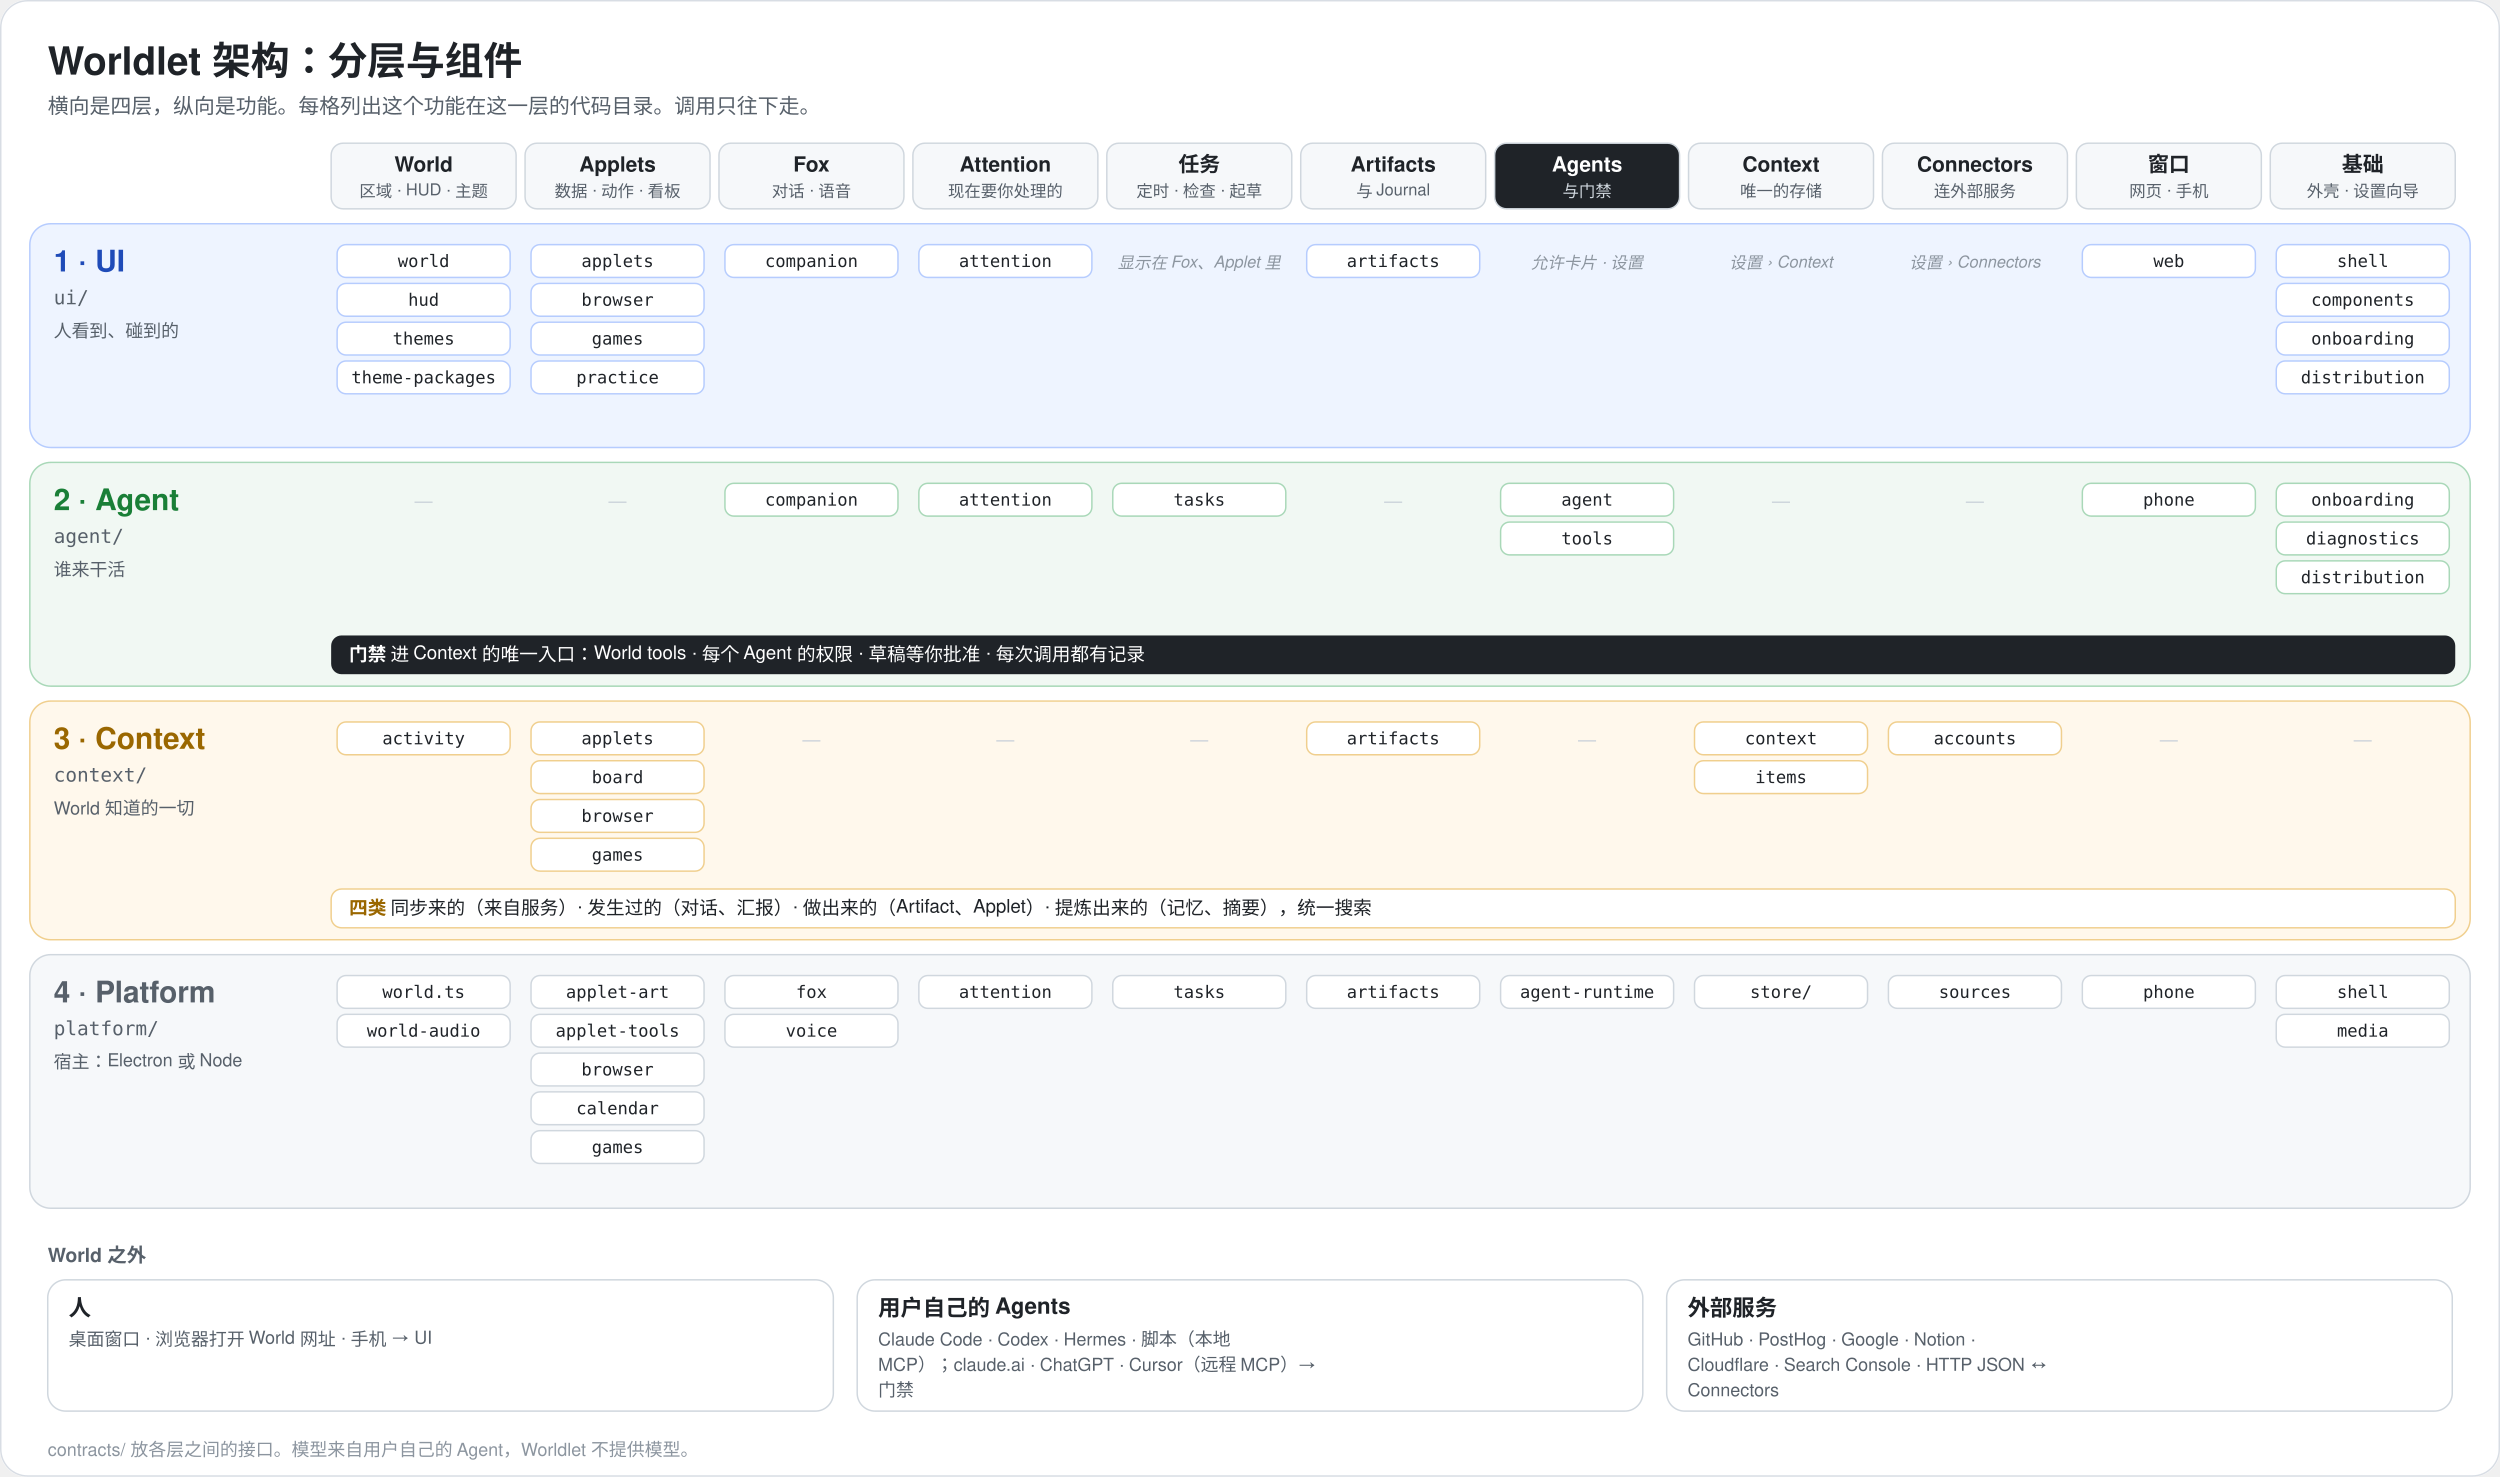
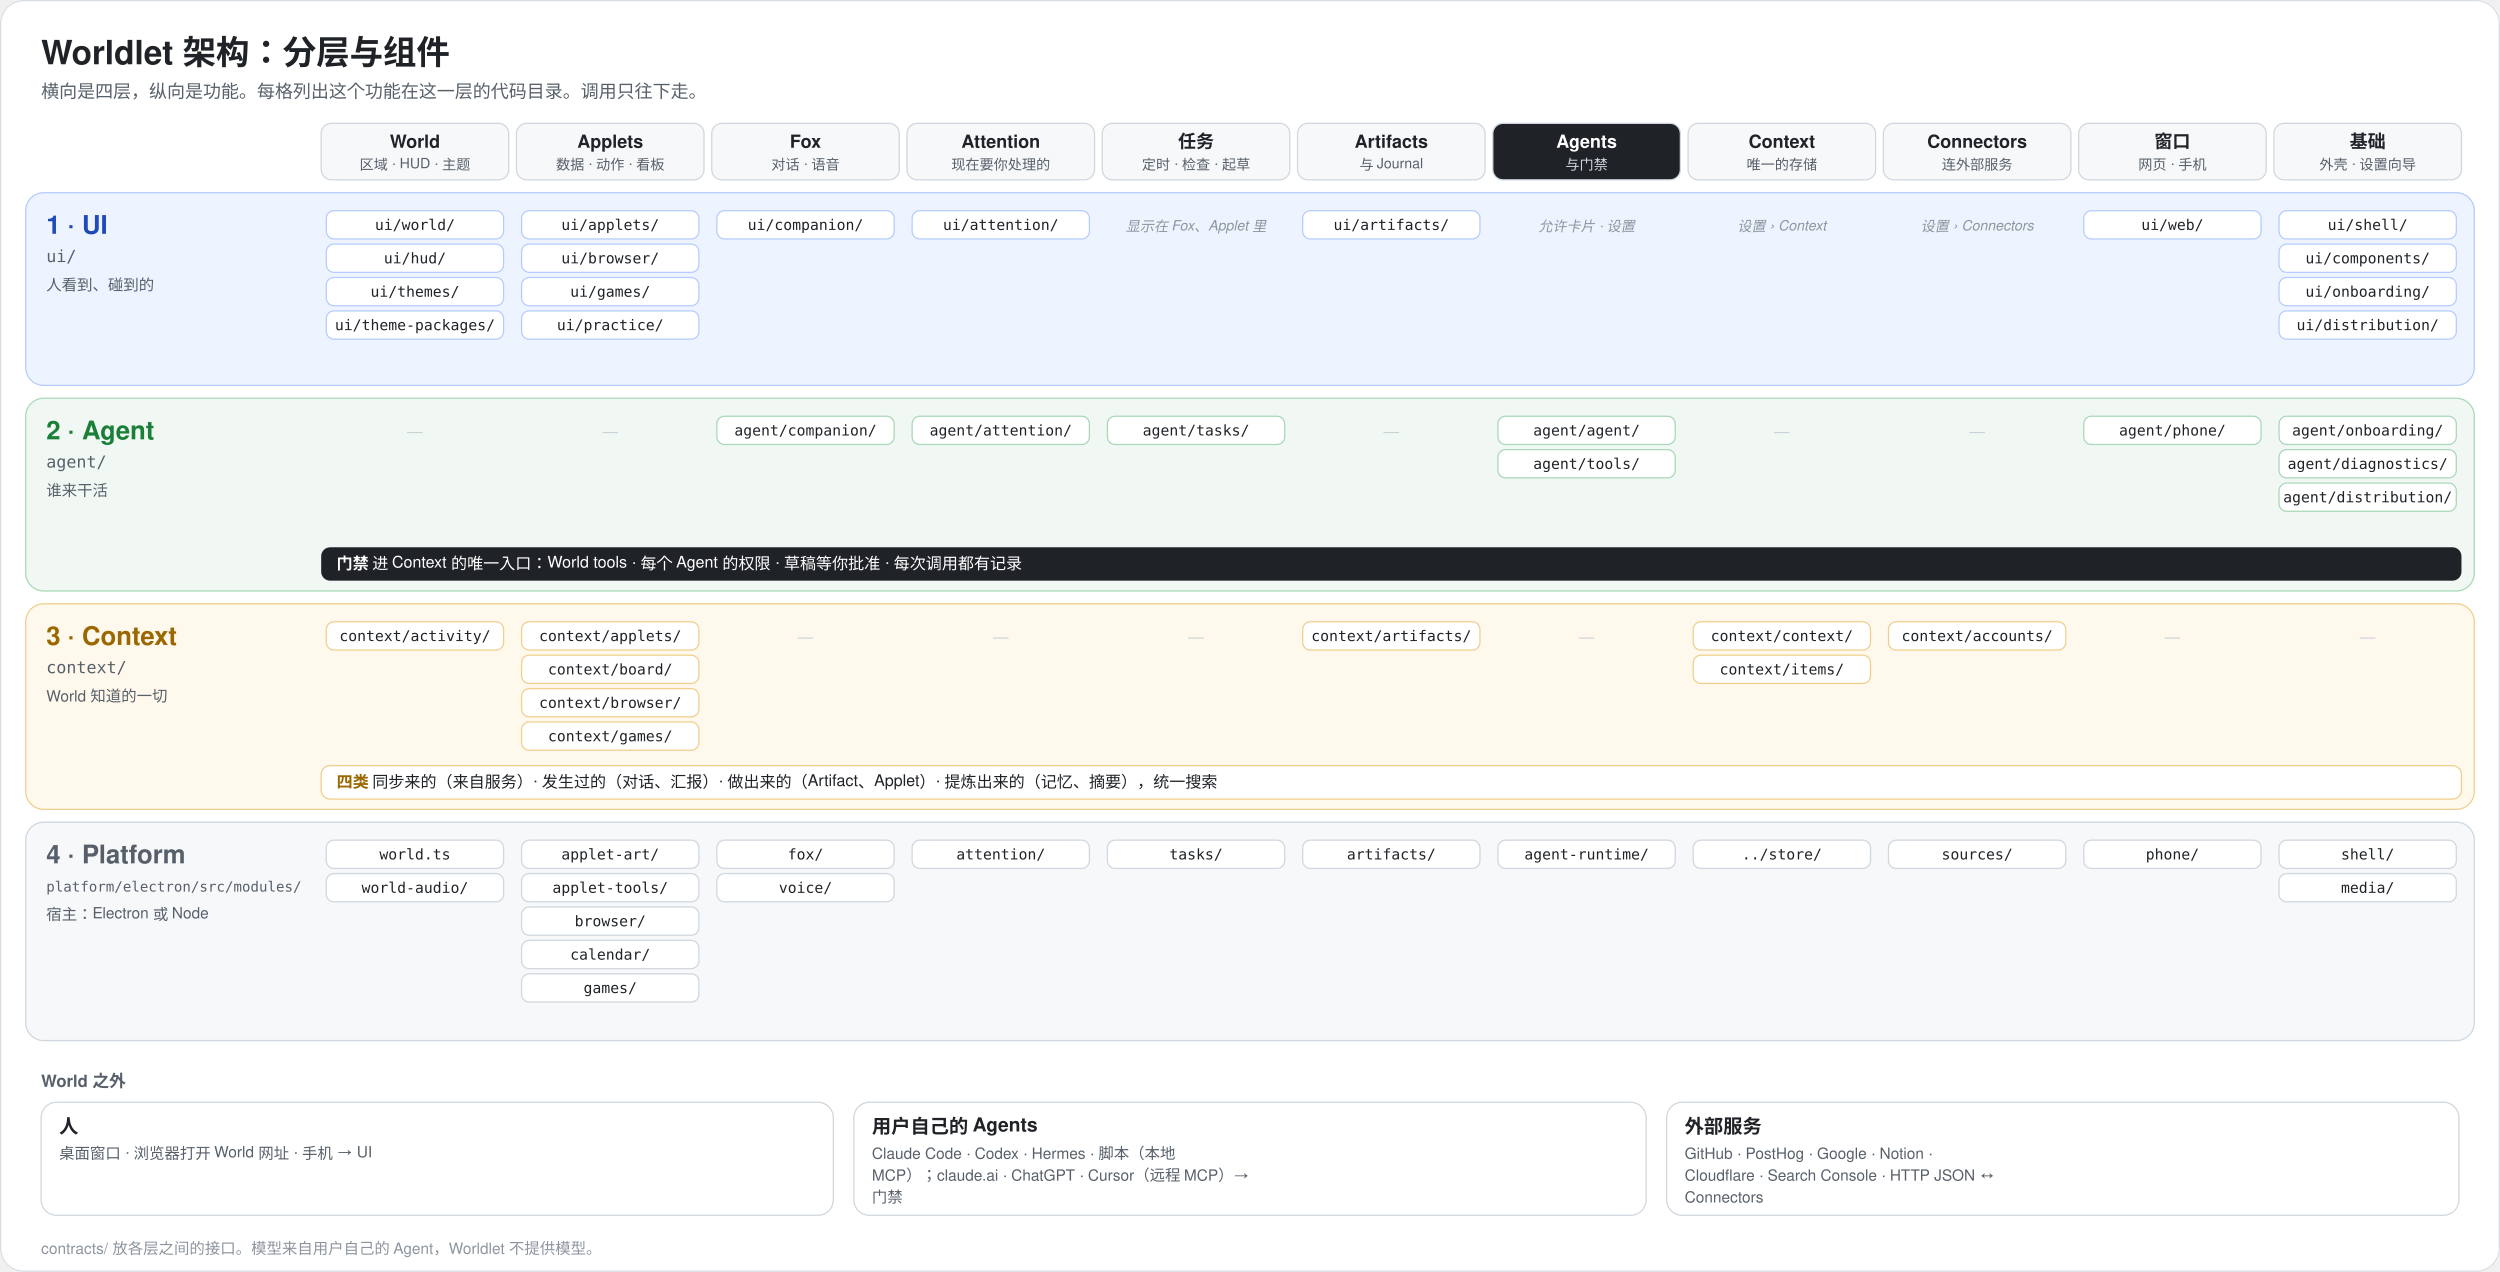
- <svg xmlns="http://www.w3.org/2000/svg" width="1676" height="990" viewBox="0 0 1676 990" font-family="-apple-system, 'Segoe UI', Helvetica, Arial, sans-serif">
+ <svg xmlns="http://www.w3.org/2000/svg" width="1946" height="990" viewBox="0 0 1946 990" font-family="-apple-system, 'Segoe UI', Helvetica, Arial, sans-serif">
  <defs>
    <marker id="ar" viewBox="0 0 10 10" refX="9" refY="5" markerWidth="7" markerHeight="7" orient="auto-start-reverse">
      <path d="M0 0L10 5L0 10z" fill="#57606A" />
    </marker>
  </defs>
-   <rect width="1676" height="990" rx="18" fill="#FFFFFF" />
-   <rect x="0.5" y="0.5" width="1675" height="989" rx="18" fill="none" stroke="#D8DDE4" />
+   <rect width="1946" height="990" rx="18" fill="#FFFFFF" />
+   <rect x="0.5" y="0.5" width="1945" height="989" rx="18" fill="none" stroke="#D8DDE4" />
  <text x="32" y="50" font-size="26" font-weight="700" fill="#1F2328">Worldlet 架构：分层与组件</text>
  <text x="32" y="76" font-size="14" fill="#57606A">横向是四层，纵向是功能。每格列出这个功能在这一层的代码目录。调用只往下走。</text>
-   <rect x="222" y="96" width="124" height="44" rx="8" fill="#F6F8FA" stroke="#D0D7DE" />
-   <text x="284.0" y="115" font-size="14" font-weight="700" text-anchor="middle" fill="#1F2328">World</text>
-   <text x="284.0" y="132" font-size="11" text-anchor="middle" fill="#57606A">区域 · HUD · 主题</text>
-   <rect x="352" y="96" width="124" height="44" rx="8" fill="#F6F8FA" stroke="#D0D7DE" />
-   <text x="414.0" y="115" font-size="14" font-weight="700" text-anchor="middle" fill="#1F2328">Applets</text>
-   <text x="414.0" y="132" font-size="11" text-anchor="middle" fill="#57606A">数据 · 动作 · 看板</text>
-   <rect x="482" y="96" width="124" height="44" rx="8" fill="#F6F8FA" stroke="#D0D7DE" />
-   <text x="544.0" y="115" font-size="14" font-weight="700" text-anchor="middle" fill="#1F2328">Fox</text>
-   <text x="544.0" y="132" font-size="11" text-anchor="middle" fill="#57606A">对话 · 语音</text>
-   <rect x="612" y="96" width="124" height="44" rx="8" fill="#F6F8FA" stroke="#D0D7DE" />
-   <text x="674.0" y="115" font-size="14" font-weight="700" text-anchor="middle" fill="#1F2328">Attention</text>
-   <text x="674.0" y="132" font-size="11" text-anchor="middle" fill="#57606A">现在要你处理的</text>
-   <rect x="742" y="96" width="124" height="44" rx="8" fill="#F6F8FA" stroke="#D0D7DE" />
-   <text x="804.0" y="115" font-size="14" font-weight="700" text-anchor="middle" fill="#1F2328">任务</text>
-   <text x="804.0" y="132" font-size="11" text-anchor="middle" fill="#57606A">定时 · 检查 · 起草</text>
-   <rect x="872" y="96" width="124" height="44" rx="8" fill="#F6F8FA" stroke="#D0D7DE" />
-   <text x="934.0" y="115" font-size="14" font-weight="700" text-anchor="middle" fill="#1F2328">Artifacts</text>
-   <text x="934.0" y="132" font-size="11" text-anchor="middle" fill="#57606A">与 Journal</text>
-   <rect x="1002" y="96" width="124" height="44" rx="8" fill="#1F2328" stroke="#D0D7DE" />
-   <text x="1064.0" y="115" font-size="14" font-weight="700" text-anchor="middle" fill="#FFFFFF">Agents</text>
-   <text x="1064.0" y="132" font-size="11" text-anchor="middle" fill="#D0D7DE">与门禁</text>
-   <rect x="1132" y="96" width="124" height="44" rx="8" fill="#F6F8FA" stroke="#D0D7DE" />
-   <text x="1194.0" y="115" font-size="14" font-weight="700" text-anchor="middle" fill="#1F2328">Context</text>
-   <text x="1194.0" y="132" font-size="11" text-anchor="middle" fill="#57606A">唯一的存储</text>
-   <rect x="1262" y="96" width="124" height="44" rx="8" fill="#F6F8FA" stroke="#D0D7DE" />
-   <text x="1324.0" y="115" font-size="14" font-weight="700" text-anchor="middle" fill="#1F2328">Connectors</text>
-   <text x="1324.0" y="132" font-size="11" text-anchor="middle" fill="#57606A">连外部服务</text>
-   <rect x="1392" y="96" width="124" height="44" rx="8" fill="#F6F8FA" stroke="#D0D7DE" />
-   <text x="1454.0" y="115" font-size="14" font-weight="700" text-anchor="middle" fill="#1F2328">窗口</text>
-   <text x="1454.0" y="132" font-size="11" text-anchor="middle" fill="#57606A">网页 · 手机</text>
-   <rect x="1522" y="96" width="124" height="44" rx="8" fill="#F6F8FA" stroke="#D0D7DE" />
-   <text x="1584.0" y="115" font-size="14" font-weight="700" text-anchor="middle" fill="#1F2328">基础</text>
-   <text x="1584.0" y="132" font-size="11" text-anchor="middle" fill="#57606A">外壳 · 设置向导</text>
-   <rect x="20" y="150" width="1636" height="150" rx="14" fill="#EEF4FF" stroke="#B6CCFE" />
+   <rect x="250" y="96" width="146" height="44" rx="8" fill="#F6F8FA" stroke="#D0D7DE" />
+   <text x="323.0" y="115" font-size="14" font-weight="700" text-anchor="middle" fill="#1F2328">World</text>
+   <text x="323.0" y="132" font-size="11" text-anchor="middle" fill="#57606A">区域 · HUD · 主题</text>
+   <rect x="402" y="96" width="146" height="44" rx="8" fill="#F6F8FA" stroke="#D0D7DE" />
+   <text x="475.0" y="115" font-size="14" font-weight="700" text-anchor="middle" fill="#1F2328">Applets</text>
+   <text x="475.0" y="132" font-size="11" text-anchor="middle" fill="#57606A">数据 · 动作 · 看板</text>
+   <rect x="554" y="96" width="146" height="44" rx="8" fill="#F6F8FA" stroke="#D0D7DE" />
+   <text x="627.0" y="115" font-size="14" font-weight="700" text-anchor="middle" fill="#1F2328">Fox</text>
+   <text x="627.0" y="132" font-size="11" text-anchor="middle" fill="#57606A">对话 · 语音</text>
+   <rect x="706" y="96" width="146" height="44" rx="8" fill="#F6F8FA" stroke="#D0D7DE" />
+   <text x="779.0" y="115" font-size="14" font-weight="700" text-anchor="middle" fill="#1F2328">Attention</text>
+   <text x="779.0" y="132" font-size="11" text-anchor="middle" fill="#57606A">现在要你处理的</text>
+   <rect x="858" y="96" width="146" height="44" rx="8" fill="#F6F8FA" stroke="#D0D7DE" />
+   <text x="931.0" y="115" font-size="14" font-weight="700" text-anchor="middle" fill="#1F2328">任务</text>
+   <text x="931.0" y="132" font-size="11" text-anchor="middle" fill="#57606A">定时 · 检查 · 起草</text>
+   <rect x="1010" y="96" width="146" height="44" rx="8" fill="#F6F8FA" stroke="#D0D7DE" />
+   <text x="1083.0" y="115" font-size="14" font-weight="700" text-anchor="middle" fill="#1F2328">Artifacts</text>
+   <text x="1083.0" y="132" font-size="11" text-anchor="middle" fill="#57606A">与 Journal</text>
+   <rect x="1162" y="96" width="146" height="44" rx="8" fill="#1F2328" stroke="#D0D7DE" />
+   <text x="1235.0" y="115" font-size="14" font-weight="700" text-anchor="middle" fill="#FFFFFF">Agents</text>
+   <text x="1235.0" y="132" font-size="11" text-anchor="middle" fill="#D0D7DE">与门禁</text>
+   <rect x="1314" y="96" width="146" height="44" rx="8" fill="#F6F8FA" stroke="#D0D7DE" />
+   <text x="1387.0" y="115" font-size="14" font-weight="700" text-anchor="middle" fill="#1F2328">Context</text>
+   <text x="1387.0" y="132" font-size="11" text-anchor="middle" fill="#57606A">唯一的存储</text>
+   <rect x="1466" y="96" width="146" height="44" rx="8" fill="#F6F8FA" stroke="#D0D7DE" />
+   <text x="1539.0" y="115" font-size="14" font-weight="700" text-anchor="middle" fill="#1F2328">Connectors</text>
+   <text x="1539.0" y="132" font-size="11" text-anchor="middle" fill="#57606A">连外部服务</text>
+   <rect x="1618" y="96" width="146" height="44" rx="8" fill="#F6F8FA" stroke="#D0D7DE" />
+   <text x="1691.0" y="115" font-size="14" font-weight="700" text-anchor="middle" fill="#1F2328">窗口</text>
+   <text x="1691.0" y="132" font-size="11" text-anchor="middle" fill="#57606A">网页 · 手机</text>
+   <rect x="1770" y="96" width="146" height="44" rx="8" fill="#F6F8FA" stroke="#D0D7DE" />
+   <text x="1843.0" y="115" font-size="14" font-weight="700" text-anchor="middle" fill="#1F2328">基础</text>
+   <text x="1843.0" y="132" font-size="11" text-anchor="middle" fill="#57606A">外壳 · 设置向导</text>
+   <rect x="20" y="150" width="1906" height="150" rx="14" fill="#EEF4FF" stroke="#B6CCFE" />
  <text x="36" y="182" font-size="20" font-weight="800" fill="#1F4BB8">1 · UI</text>
  <text x="36" y="204" font-size="13" font-family="ui-monospace, Menlo, monospace" fill="#57606A">ui/</text>
  <text x="36" y="226" font-size="12" fill="#57606A">人看到、碰到的</text>
-   <rect x="226" y="164" width="116" height="22" rx="6" fill="#FFFFFF" stroke="#B6CCFE" />
-   <text x="284.0" y="179" font-size="11.5" font-family="ui-monospace, Menlo, monospace" text-anchor="middle" fill="#1F2328">world</text>
-   <rect x="226" y="190" width="116" height="22" rx="6" fill="#FFFFFF" stroke="#B6CCFE" />
-   <text x="284.0" y="205" font-size="11.5" font-family="ui-monospace, Menlo, monospace" text-anchor="middle" fill="#1F2328">hud</text>
-   <rect x="226" y="216" width="116" height="22" rx="6" fill="#FFFFFF" stroke="#B6CCFE" />
-   <text x="284.0" y="231" font-size="11.5" font-family="ui-monospace, Menlo, monospace" text-anchor="middle" fill="#1F2328">themes</text>
-   <rect x="226" y="242" width="116" height="22" rx="6" fill="#FFFFFF" stroke="#B6CCFE" />
-   <text x="284.0" y="257" font-size="11.5" font-family="ui-monospace, Menlo, monospace" text-anchor="middle" fill="#1F2328">theme-packages</text>
-   <rect x="356" y="164" width="116" height="22" rx="6" fill="#FFFFFF" stroke="#B6CCFE" />
-   <text x="414.0" y="179" font-size="11.5" font-family="ui-monospace, Menlo, monospace" text-anchor="middle" fill="#1F2328">applets</text>
-   <rect x="356" y="190" width="116" height="22" rx="6" fill="#FFFFFF" stroke="#B6CCFE" />
-   <text x="414.0" y="205" font-size="11.5" font-family="ui-monospace, Menlo, monospace" text-anchor="middle" fill="#1F2328">browser</text>
-   <rect x="356" y="216" width="116" height="22" rx="6" fill="#FFFFFF" stroke="#B6CCFE" />
-   <text x="414.0" y="231" font-size="11.5" font-family="ui-monospace, Menlo, monospace" text-anchor="middle" fill="#1F2328">games</text>
-   <rect x="356" y="242" width="116" height="22" rx="6" fill="#FFFFFF" stroke="#B6CCFE" />
-   <text x="414.0" y="257" font-size="11.5" font-family="ui-monospace, Menlo, monospace" text-anchor="middle" fill="#1F2328">practice</text>
-   <rect x="486" y="164" width="116" height="22" rx="6" fill="#FFFFFF" stroke="#B6CCFE" />
-   <text x="544.0" y="179" font-size="11.5" font-family="ui-monospace, Menlo, monospace" text-anchor="middle" fill="#1F2328">companion</text>
-   <rect x="616" y="164" width="116" height="22" rx="6" fill="#FFFFFF" stroke="#B6CCFE" />
-   <text x="674.0" y="179" font-size="11.5" font-family="ui-monospace, Menlo, monospace" text-anchor="middle" fill="#1F2328">attention</text>
-   <text x="804.0" y="180" font-size="11" text-anchor="middle" fill="#8C959F" font-style="italic">显示在 Fox、Applet 里</text>
-   <rect x="876" y="164" width="116" height="22" rx="6" fill="#FFFFFF" stroke="#B6CCFE" />
-   <text x="934.0" y="179" font-size="11.5" font-family="ui-monospace, Menlo, monospace" text-anchor="middle" fill="#1F2328">artifacts</text>
-   <text x="1064.0" y="180" font-size="11" text-anchor="middle" fill="#8C959F" font-style="italic">允许卡片 · 设置</text>
-   <text x="1194.0" y="180" font-size="11" text-anchor="middle" fill="#8C959F" font-style="italic">设置 › Context</text>
-   <text x="1324.0" y="180" font-size="11" text-anchor="middle" fill="#8C959F" font-style="italic">设置 › Connectors</text>
-   <rect x="1396" y="164" width="116" height="22" rx="6" fill="#FFFFFF" stroke="#B6CCFE" />
-   <text x="1454.0" y="179" font-size="11.5" font-family="ui-monospace, Menlo, monospace" text-anchor="middle" fill="#1F2328">web</text>
-   <rect x="1526" y="164" width="116" height="22" rx="6" fill="#FFFFFF" stroke="#B6CCFE" />
-   <text x="1584.0" y="179" font-size="11.5" font-family="ui-monospace, Menlo, monospace" text-anchor="middle" fill="#1F2328">shell</text>
-   <rect x="1526" y="190" width="116" height="22" rx="6" fill="#FFFFFF" stroke="#B6CCFE" />
-   <text x="1584.0" y="205" font-size="11.5" font-family="ui-monospace, Menlo, monospace" text-anchor="middle" fill="#1F2328">components</text>
-   <rect x="1526" y="216" width="116" height="22" rx="6" fill="#FFFFFF" stroke="#B6CCFE" />
-   <text x="1584.0" y="231" font-size="11.5" font-family="ui-monospace, Menlo, monospace" text-anchor="middle" fill="#1F2328">onboarding</text>
-   <rect x="1526" y="242" width="116" height="22" rx="6" fill="#FFFFFF" stroke="#B6CCFE" />
-   <text x="1584.0" y="257" font-size="11.5" font-family="ui-monospace, Menlo, monospace" text-anchor="middle" fill="#1F2328">distribution</text>
-   <rect x="20" y="310" width="1636" height="150" rx="14" fill="#F1F8F3" stroke="#A9D8B8" />
+   <rect x="254" y="164" width="138" height="22" rx="6" fill="#FFFFFF" stroke="#B6CCFE" />
+   <text x="323.0" y="179" font-size="11.5" font-family="ui-monospace, Menlo, monospace" text-anchor="middle" fill="#1F2328">ui/world/</text>
+   <rect x="254" y="190" width="138" height="22" rx="6" fill="#FFFFFF" stroke="#B6CCFE" />
+   <text x="323.0" y="205" font-size="11.5" font-family="ui-monospace, Menlo, monospace" text-anchor="middle" fill="#1F2328">ui/hud/</text>
+   <rect x="254" y="216" width="138" height="22" rx="6" fill="#FFFFFF" stroke="#B6CCFE" />
+   <text x="323.0" y="231" font-size="11.5" font-family="ui-monospace, Menlo, monospace" text-anchor="middle" fill="#1F2328">ui/themes/</text>
+   <rect x="254" y="242" width="138" height="22" rx="6" fill="#FFFFFF" stroke="#B6CCFE" />
+   <text x="323.0" y="257" font-size="11.5" font-family="ui-monospace, Menlo, monospace" text-anchor="middle" fill="#1F2328">ui/theme-packages/</text>
+   <rect x="406" y="164" width="138" height="22" rx="6" fill="#FFFFFF" stroke="#B6CCFE" />
+   <text x="475.0" y="179" font-size="11.5" font-family="ui-monospace, Menlo, monospace" text-anchor="middle" fill="#1F2328">ui/applets/</text>
+   <rect x="406" y="190" width="138" height="22" rx="6" fill="#FFFFFF" stroke="#B6CCFE" />
+   <text x="475.0" y="205" font-size="11.5" font-family="ui-monospace, Menlo, monospace" text-anchor="middle" fill="#1F2328">ui/browser/</text>
+   <rect x="406" y="216" width="138" height="22" rx="6" fill="#FFFFFF" stroke="#B6CCFE" />
+   <text x="475.0" y="231" font-size="11.5" font-family="ui-monospace, Menlo, monospace" text-anchor="middle" fill="#1F2328">ui/games/</text>
+   <rect x="406" y="242" width="138" height="22" rx="6" fill="#FFFFFF" stroke="#B6CCFE" />
+   <text x="475.0" y="257" font-size="11.5" font-family="ui-monospace, Menlo, monospace" text-anchor="middle" fill="#1F2328">ui/practice/</text>
+   <rect x="558" y="164" width="138" height="22" rx="6" fill="#FFFFFF" stroke="#B6CCFE" />
+   <text x="627.0" y="179" font-size="11.5" font-family="ui-monospace, Menlo, monospace" text-anchor="middle" fill="#1F2328">ui/companion/</text>
+   <rect x="710" y="164" width="138" height="22" rx="6" fill="#FFFFFF" stroke="#B6CCFE" />
+   <text x="779.0" y="179" font-size="11.5" font-family="ui-monospace, Menlo, monospace" text-anchor="middle" fill="#1F2328">ui/attention/</text>
+   <text x="931.0" y="180" font-size="11" text-anchor="middle" fill="#8C959F" font-style="italic">显示在 Fox、Applet 里</text>
+   <rect x="1014" y="164" width="138" height="22" rx="6" fill="#FFFFFF" stroke="#B6CCFE" />
+   <text x="1083.0" y="179" font-size="11.5" font-family="ui-monospace, Menlo, monospace" text-anchor="middle" fill="#1F2328">ui/artifacts/</text>
+   <text x="1235.0" y="180" font-size="11" text-anchor="middle" fill="#8C959F" font-style="italic">允许卡片 · 设置</text>
+   <text x="1387.0" y="180" font-size="11" text-anchor="middle" fill="#8C959F" font-style="italic">设置 › Context</text>
+   <text x="1539.0" y="180" font-size="11" text-anchor="middle" fill="#8C959F" font-style="italic">设置 › Connectors</text>
+   <rect x="1622" y="164" width="138" height="22" rx="6" fill="#FFFFFF" stroke="#B6CCFE" />
+   <text x="1691.0" y="179" font-size="11.5" font-family="ui-monospace, Menlo, monospace" text-anchor="middle" fill="#1F2328">ui/web/</text>
+   <rect x="1774" y="164" width="138" height="22" rx="6" fill="#FFFFFF" stroke="#B6CCFE" />
+   <text x="1843.0" y="179" font-size="11.5" font-family="ui-monospace, Menlo, monospace" text-anchor="middle" fill="#1F2328">ui/shell/</text>
+   <rect x="1774" y="190" width="138" height="22" rx="6" fill="#FFFFFF" stroke="#B6CCFE" />
+   <text x="1843.0" y="205" font-size="11.5" font-family="ui-monospace, Menlo, monospace" text-anchor="middle" fill="#1F2328">ui/components/</text>
+   <rect x="1774" y="216" width="138" height="22" rx="6" fill="#FFFFFF" stroke="#B6CCFE" />
+   <text x="1843.0" y="231" font-size="11.5" font-family="ui-monospace, Menlo, monospace" text-anchor="middle" fill="#1F2328">ui/onboarding/</text>
+   <rect x="1774" y="242" width="138" height="22" rx="6" fill="#FFFFFF" stroke="#B6CCFE" />
+   <text x="1843.0" y="257" font-size="11.5" font-family="ui-monospace, Menlo, monospace" text-anchor="middle" fill="#1F2328">ui/distribution/</text>
+   <rect x="20" y="310" width="1906" height="150" rx="14" fill="#F1F8F3" stroke="#A9D8B8" />
  <text x="36" y="342" font-size="20" font-weight="800" fill="#1A7F37">2 · Agent</text>
  <text x="36" y="364" font-size="13" font-family="ui-monospace, Menlo, monospace" fill="#57606A">agent/</text>
  <text x="36" y="386" font-size="12" fill="#57606A">谁来干活</text>
-   <text x="284.0" y="340" font-size="12" text-anchor="middle" fill="#C9D1D9">—</text>
-   <text x="414.0" y="340" font-size="12" text-anchor="middle" fill="#C9D1D9">—</text>
-   <rect x="486" y="324" width="116" height="22" rx="6" fill="#FFFFFF" stroke="#A9D8B8" />
-   <text x="544.0" y="339" font-size="11.5" font-family="ui-monospace, Menlo, monospace" text-anchor="middle" fill="#1F2328">companion</text>
-   <rect x="616" y="324" width="116" height="22" rx="6" fill="#FFFFFF" stroke="#A9D8B8" />
-   <text x="674.0" y="339" font-size="11.5" font-family="ui-monospace, Menlo, monospace" text-anchor="middle" fill="#1F2328">attention</text>
-   <rect x="746" y="324" width="116" height="22" rx="6" fill="#FFFFFF" stroke="#A9D8B8" />
-   <text x="804.0" y="339" font-size="11.5" font-family="ui-monospace, Menlo, monospace" text-anchor="middle" fill="#1F2328">tasks</text>
-   <text x="934.0" y="340" font-size="12" text-anchor="middle" fill="#C9D1D9">—</text>
-   <rect x="1006" y="324" width="116" height="22" rx="6" fill="#FFFFFF" stroke="#A9D8B8" />
-   <text x="1064.0" y="339" font-size="11.5" font-family="ui-monospace, Menlo, monospace" text-anchor="middle" fill="#1F2328">agent</text>
-   <rect x="1006" y="350" width="116" height="22" rx="6" fill="#FFFFFF" stroke="#A9D8B8" />
-   <text x="1064.0" y="365" font-size="11.5" font-family="ui-monospace, Menlo, monospace" text-anchor="middle" fill="#1F2328">tools</text>
-   <text x="1194.0" y="340" font-size="12" text-anchor="middle" fill="#C9D1D9">—</text>
-   <text x="1324.0" y="340" font-size="12" text-anchor="middle" fill="#C9D1D9">—</text>
-   <rect x="1396" y="324" width="116" height="22" rx="6" fill="#FFFFFF" stroke="#A9D8B8" />
-   <text x="1454.0" y="339" font-size="11.5" font-family="ui-monospace, Menlo, monospace" text-anchor="middle" fill="#1F2328">phone</text>
-   <rect x="1526" y="324" width="116" height="22" rx="6" fill="#FFFFFF" stroke="#A9D8B8" />
-   <text x="1584.0" y="339" font-size="11.5" font-family="ui-monospace, Menlo, monospace" text-anchor="middle" fill="#1F2328">onboarding</text>
-   <rect x="1526" y="350" width="116" height="22" rx="6" fill="#FFFFFF" stroke="#A9D8B8" />
-   <text x="1584.0" y="365" font-size="11.5" font-family="ui-monospace, Menlo, monospace" text-anchor="middle" fill="#1F2328">diagnostics</text>
-   <rect x="1526" y="376" width="116" height="22" rx="6" fill="#FFFFFF" stroke="#A9D8B8" />
-   <text x="1584.0" y="391" font-size="11.5" font-family="ui-monospace, Menlo, monospace" text-anchor="middle" fill="#1F2328">distribution</text>
-   <rect x="222" y="426" width="1424" height="26" rx="7" fill="#1F2328" />
-   <text x="234" y="443" font-size="12.5" fill="#FFFFFF">
+   <text x="323.0" y="340" font-size="12" text-anchor="middle" fill="#C9D1D9">—</text>
+   <text x="475.0" y="340" font-size="12" text-anchor="middle" fill="#C9D1D9">—</text>
+   <rect x="558" y="324" width="138" height="22" rx="6" fill="#FFFFFF" stroke="#A9D8B8" />
+   <text x="627.0" y="339" font-size="11.5" font-family="ui-monospace, Menlo, monospace" text-anchor="middle" fill="#1F2328">agent/companion/</text>
+   <rect x="710" y="324" width="138" height="22" rx="6" fill="#FFFFFF" stroke="#A9D8B8" />
+   <text x="779.0" y="339" font-size="11.5" font-family="ui-monospace, Menlo, monospace" text-anchor="middle" fill="#1F2328">agent/attention/</text>
+   <rect x="862" y="324" width="138" height="22" rx="6" fill="#FFFFFF" stroke="#A9D8B8" />
+   <text x="931.0" y="339" font-size="11.5" font-family="ui-monospace, Menlo, monospace" text-anchor="middle" fill="#1F2328">agent/tasks/</text>
+   <text x="1083.0" y="340" font-size="12" text-anchor="middle" fill="#C9D1D9">—</text>
+   <rect x="1166" y="324" width="138" height="22" rx="6" fill="#FFFFFF" stroke="#A9D8B8" />
+   <text x="1235.0" y="339" font-size="11.5" font-family="ui-monospace, Menlo, monospace" text-anchor="middle" fill="#1F2328">agent/agent/</text>
+   <rect x="1166" y="350" width="138" height="22" rx="6" fill="#FFFFFF" stroke="#A9D8B8" />
+   <text x="1235.0" y="365" font-size="11.5" font-family="ui-monospace, Menlo, monospace" text-anchor="middle" fill="#1F2328">agent/tools/</text>
+   <text x="1387.0" y="340" font-size="12" text-anchor="middle" fill="#C9D1D9">—</text>
+   <text x="1539.0" y="340" font-size="12" text-anchor="middle" fill="#C9D1D9">—</text>
+   <rect x="1622" y="324" width="138" height="22" rx="6" fill="#FFFFFF" stroke="#A9D8B8" />
+   <text x="1691.0" y="339" font-size="11.5" font-family="ui-monospace, Menlo, monospace" text-anchor="middle" fill="#1F2328">agent/phone/</text>
+   <rect x="1774" y="324" width="138" height="22" rx="6" fill="#FFFFFF" stroke="#A9D8B8" />
+   <text x="1843.0" y="339" font-size="11.5" font-family="ui-monospace, Menlo, monospace" text-anchor="middle" fill="#1F2328">agent/onboarding/</text>
+   <rect x="1774" y="350" width="138" height="22" rx="6" fill="#FFFFFF" stroke="#A9D8B8" />
+   <text x="1843.0" y="365" font-size="11.5" font-family="ui-monospace, Menlo, monospace" text-anchor="middle" fill="#1F2328">agent/diagnostics/</text>
+   <rect x="1774" y="376" width="138" height="22" rx="6" fill="#FFFFFF" stroke="#A9D8B8" />
+   <text x="1843.0" y="391" font-size="11.5" font-family="ui-monospace, Menlo, monospace" text-anchor="middle" fill="#1F2328">agent/distribution/</text>
+   <rect x="250" y="426" width="1666" height="26" rx="7" fill="#1F2328" />
+   <text x="262" y="443" font-size="12.5" fill="#FFFFFF">
    <tspan font-weight="800">门禁</tspan>  进 Context 的唯一入口：World tools · 每个 Agent 的权限 · 草稿等你批准 · 每次调用都有记录</text>
-   <rect x="20" y="470" width="1636" height="160" rx="14" fill="#FFF8EC" stroke="#F0CF8E" />
+   <rect x="20" y="470" width="1906" height="160" rx="14" fill="#FFF8EC" stroke="#F0CF8E" />
  <text x="36" y="502" font-size="20" font-weight="800" fill="#9A6700">3 · Context</text>
  <text x="36" y="524" font-size="13" font-family="ui-monospace, Menlo, monospace" fill="#57606A">context/</text>
  <text x="36" y="546" font-size="12" fill="#57606A">World 知道的一切</text>
-   <rect x="226" y="484" width="116" height="22" rx="6" fill="#FFFFFF" stroke="#F0CF8E" />
-   <text x="284.0" y="499" font-size="11.5" font-family="ui-monospace, Menlo, monospace" text-anchor="middle" fill="#1F2328">activity</text>
-   <rect x="356" y="484" width="116" height="22" rx="6" fill="#FFFFFF" stroke="#F0CF8E" />
-   <text x="414.0" y="499" font-size="11.5" font-family="ui-monospace, Menlo, monospace" text-anchor="middle" fill="#1F2328">applets</text>
-   <rect x="356" y="510" width="116" height="22" rx="6" fill="#FFFFFF" stroke="#F0CF8E" />
-   <text x="414.0" y="525" font-size="11.5" font-family="ui-monospace, Menlo, monospace" text-anchor="middle" fill="#1F2328">board</text>
-   <rect x="356" y="536" width="116" height="22" rx="6" fill="#FFFFFF" stroke="#F0CF8E" />
-   <text x="414.0" y="551" font-size="11.5" font-family="ui-monospace, Menlo, monospace" text-anchor="middle" fill="#1F2328">browser</text>
-   <rect x="356" y="562" width="116" height="22" rx="6" fill="#FFFFFF" stroke="#F0CF8E" />
-   <text x="414.0" y="577" font-size="11.5" font-family="ui-monospace, Menlo, monospace" text-anchor="middle" fill="#1F2328">games</text>
-   <text x="544.0" y="500" font-size="12" text-anchor="middle" fill="#C9D1D9">—</text>
-   <text x="674.0" y="500" font-size="12" text-anchor="middle" fill="#C9D1D9">—</text>
-   <text x="804.0" y="500" font-size="12" text-anchor="middle" fill="#C9D1D9">—</text>
-   <rect x="876" y="484" width="116" height="22" rx="6" fill="#FFFFFF" stroke="#F0CF8E" />
-   <text x="934.0" y="499" font-size="11.5" font-family="ui-monospace, Menlo, monospace" text-anchor="middle" fill="#1F2328">artifacts</text>
-   <text x="1064.0" y="500" font-size="12" text-anchor="middle" fill="#C9D1D9">—</text>
-   <rect x="1136" y="484" width="116" height="22" rx="6" fill="#FFFFFF" stroke="#F0CF8E" />
-   <text x="1194.0" y="499" font-size="11.5" font-family="ui-monospace, Menlo, monospace" text-anchor="middle" fill="#1F2328">context</text>
-   <rect x="1136" y="510" width="116" height="22" rx="6" fill="#FFFFFF" stroke="#F0CF8E" />
-   <text x="1194.0" y="525" font-size="11.5" font-family="ui-monospace, Menlo, monospace" text-anchor="middle" fill="#1F2328">items</text>
-   <rect x="1266" y="484" width="116" height="22" rx="6" fill="#FFFFFF" stroke="#F0CF8E" />
-   <text x="1324.0" y="499" font-size="11.5" font-family="ui-monospace, Menlo, monospace" text-anchor="middle" fill="#1F2328">accounts</text>
-   <text x="1454.0" y="500" font-size="12" text-anchor="middle" fill="#C9D1D9">—</text>
-   <text x="1584.0" y="500" font-size="12" text-anchor="middle" fill="#C9D1D9">—</text>
-   <rect x="222" y="596" width="1424" height="26" rx="7" fill="#FFFFFF" stroke="#F0CF8E" />
-   <text x="234" y="613" font-size="12.5" fill="#1F2328">
+   <rect x="254" y="484" width="138" height="22" rx="6" fill="#FFFFFF" stroke="#F0CF8E" />
+   <text x="323.0" y="499" font-size="11.5" font-family="ui-monospace, Menlo, monospace" text-anchor="middle" fill="#1F2328">context/activity/</text>
+   <rect x="406" y="484" width="138" height="22" rx="6" fill="#FFFFFF" stroke="#F0CF8E" />
+   <text x="475.0" y="499" font-size="11.5" font-family="ui-monospace, Menlo, monospace" text-anchor="middle" fill="#1F2328">context/applets/</text>
+   <rect x="406" y="510" width="138" height="22" rx="6" fill="#FFFFFF" stroke="#F0CF8E" />
+   <text x="475.0" y="525" font-size="11.5" font-family="ui-monospace, Menlo, monospace" text-anchor="middle" fill="#1F2328">context/board/</text>
+   <rect x="406" y="536" width="138" height="22" rx="6" fill="#FFFFFF" stroke="#F0CF8E" />
+   <text x="475.0" y="551" font-size="11.5" font-family="ui-monospace, Menlo, monospace" text-anchor="middle" fill="#1F2328">context/browser/</text>
+   <rect x="406" y="562" width="138" height="22" rx="6" fill="#FFFFFF" stroke="#F0CF8E" />
+   <text x="475.0" y="577" font-size="11.5" font-family="ui-monospace, Menlo, monospace" text-anchor="middle" fill="#1F2328">context/games/</text>
+   <text x="627.0" y="500" font-size="12" text-anchor="middle" fill="#C9D1D9">—</text>
+   <text x="779.0" y="500" font-size="12" text-anchor="middle" fill="#C9D1D9">—</text>
+   <text x="931.0" y="500" font-size="12" text-anchor="middle" fill="#C9D1D9">—</text>
+   <rect x="1014" y="484" width="138" height="22" rx="6" fill="#FFFFFF" stroke="#F0CF8E" />
+   <text x="1083.0" y="499" font-size="11.5" font-family="ui-monospace, Menlo, monospace" text-anchor="middle" fill="#1F2328">context/artifacts/</text>
+   <text x="1235.0" y="500" font-size="12" text-anchor="middle" fill="#C9D1D9">—</text>
+   <rect x="1318" y="484" width="138" height="22" rx="6" fill="#FFFFFF" stroke="#F0CF8E" />
+   <text x="1387.0" y="499" font-size="11.5" font-family="ui-monospace, Menlo, monospace" text-anchor="middle" fill="#1F2328">context/context/</text>
+   <rect x="1318" y="510" width="138" height="22" rx="6" fill="#FFFFFF" stroke="#F0CF8E" />
+   <text x="1387.0" y="525" font-size="11.5" font-family="ui-monospace, Menlo, monospace" text-anchor="middle" fill="#1F2328">context/items/</text>
+   <rect x="1470" y="484" width="138" height="22" rx="6" fill="#FFFFFF" stroke="#F0CF8E" />
+   <text x="1539.0" y="499" font-size="11.5" font-family="ui-monospace, Menlo, monospace" text-anchor="middle" fill="#1F2328">context/accounts/</text>
+   <text x="1691.0" y="500" font-size="12" text-anchor="middle" fill="#C9D1D9">—</text>
+   <text x="1843.0" y="500" font-size="12" text-anchor="middle" fill="#C9D1D9">—</text>
+   <rect x="250" y="596" width="1666" height="26" rx="7" fill="#FFFFFF" stroke="#F0CF8E" />
+   <text x="262" y="613" font-size="12.5" fill="#1F2328">
    <tspan font-weight="800" fill="#9A6700">四类</tspan>  同步来的（来自服务）· 发生过的（对话、汇报）· 做出来的（Artifact、Applet）· 提炼出来的（记忆、摘要），统一搜索</text>
-   <rect x="20" y="640" width="1636" height="170" rx="14" fill="#F6F8FA" stroke="#D0D7DE" />
+   <rect x="20" y="640" width="1906" height="170" rx="14" fill="#F6F8FA" stroke="#D0D7DE" />
  <text x="36" y="672" font-size="20" font-weight="800" fill="#57606A">4 · Platform</text>
-   <text x="36" y="694" font-size="13" font-family="ui-monospace, Menlo, monospace" fill="#57606A">platform/</text>
+   <text x="36" y="694" font-size="11" font-family="ui-monospace, Menlo, monospace" fill="#57606A">platform/electron/src/modules/</text>
  <text x="36" y="716" font-size="12" fill="#57606A">宿主：Electron 或 Node</text>
-   <rect x="226" y="654" width="116" height="22" rx="6" fill="#FFFFFF" stroke="#D0D7DE" />
-   <text x="284.0" y="669" font-size="11.5" font-family="ui-monospace, Menlo, monospace" text-anchor="middle" fill="#1F2328">world.ts</text>
-   <rect x="226" y="680" width="116" height="22" rx="6" fill="#FFFFFF" stroke="#D0D7DE" />
-   <text x="284.0" y="695" font-size="11.5" font-family="ui-monospace, Menlo, monospace" text-anchor="middle" fill="#1F2328">world-audio</text>
-   <rect x="356" y="654" width="116" height="22" rx="6" fill="#FFFFFF" stroke="#D0D7DE" />
-   <text x="414.0" y="669" font-size="11.5" font-family="ui-monospace, Menlo, monospace" text-anchor="middle" fill="#1F2328">applet-art</text>
-   <rect x="356" y="680" width="116" height="22" rx="6" fill="#FFFFFF" stroke="#D0D7DE" />
-   <text x="414.0" y="695" font-size="11.5" font-family="ui-monospace, Menlo, monospace" text-anchor="middle" fill="#1F2328">applet-tools</text>
-   <rect x="356" y="706" width="116" height="22" rx="6" fill="#FFFFFF" stroke="#D0D7DE" />
-   <text x="414.0" y="721" font-size="11.5" font-family="ui-monospace, Menlo, monospace" text-anchor="middle" fill="#1F2328">browser</text>
-   <rect x="356" y="732" width="116" height="22" rx="6" fill="#FFFFFF" stroke="#D0D7DE" />
-   <text x="414.0" y="747" font-size="11.5" font-family="ui-monospace, Menlo, monospace" text-anchor="middle" fill="#1F2328">calendar</text>
-   <rect x="356" y="758" width="116" height="22" rx="6" fill="#FFFFFF" stroke="#D0D7DE" />
-   <text x="414.0" y="773" font-size="11.5" font-family="ui-monospace, Menlo, monospace" text-anchor="middle" fill="#1F2328">games</text>
-   <rect x="486" y="654" width="116" height="22" rx="6" fill="#FFFFFF" stroke="#D0D7DE" />
-   <text x="544.0" y="669" font-size="11.5" font-family="ui-monospace, Menlo, monospace" text-anchor="middle" fill="#1F2328">fox</text>
-   <rect x="486" y="680" width="116" height="22" rx="6" fill="#FFFFFF" stroke="#D0D7DE" />
-   <text x="544.0" y="695" font-size="11.5" font-family="ui-monospace, Menlo, monospace" text-anchor="middle" fill="#1F2328">voice</text>
-   <rect x="616" y="654" width="116" height="22" rx="6" fill="#FFFFFF" stroke="#D0D7DE" />
-   <text x="674.0" y="669" font-size="11.5" font-family="ui-monospace, Menlo, monospace" text-anchor="middle" fill="#1F2328">attention</text>
-   <rect x="746" y="654" width="116" height="22" rx="6" fill="#FFFFFF" stroke="#D0D7DE" />
-   <text x="804.0" y="669" font-size="11.5" font-family="ui-monospace, Menlo, monospace" text-anchor="middle" fill="#1F2328">tasks</text>
-   <rect x="876" y="654" width="116" height="22" rx="6" fill="#FFFFFF" stroke="#D0D7DE" />
-   <text x="934.0" y="669" font-size="11.5" font-family="ui-monospace, Menlo, monospace" text-anchor="middle" fill="#1F2328">artifacts</text>
-   <rect x="1006" y="654" width="116" height="22" rx="6" fill="#FFFFFF" stroke="#D0D7DE" />
-   <text x="1064.0" y="669" font-size="11.5" font-family="ui-monospace, Menlo, monospace" text-anchor="middle" fill="#1F2328">agent-runtime</text>
-   <rect x="1136" y="654" width="116" height="22" rx="6" fill="#FFFFFF" stroke="#D0D7DE" />
-   <text x="1194.0" y="669" font-size="11.5" font-family="ui-monospace, Menlo, monospace" text-anchor="middle" fill="#1F2328">store/</text>
-   <rect x="1266" y="654" width="116" height="22" rx="6" fill="#FFFFFF" stroke="#D0D7DE" />
-   <text x="1324.0" y="669" font-size="11.5" font-family="ui-monospace, Menlo, monospace" text-anchor="middle" fill="#1F2328">sources</text>
-   <rect x="1396" y="654" width="116" height="22" rx="6" fill="#FFFFFF" stroke="#D0D7DE" />
-   <text x="1454.0" y="669" font-size="11.5" font-family="ui-monospace, Menlo, monospace" text-anchor="middle" fill="#1F2328">phone</text>
-   <rect x="1526" y="654" width="116" height="22" rx="6" fill="#FFFFFF" stroke="#D0D7DE" />
-   <text x="1584.0" y="669" font-size="11.5" font-family="ui-monospace, Menlo, monospace" text-anchor="middle" fill="#1F2328">shell</text>
-   <rect x="1526" y="680" width="116" height="22" rx="6" fill="#FFFFFF" stroke="#D0D7DE" />
-   <text x="1584.0" y="695" font-size="11.5" font-family="ui-monospace, Menlo, monospace" text-anchor="middle" fill="#1F2328">media</text>
+   <rect x="254" y="654" width="138" height="22" rx="6" fill="#FFFFFF" stroke="#D0D7DE" />
+   <text x="323.0" y="669" font-size="11.5" font-family="ui-monospace, Menlo, monospace" text-anchor="middle" fill="#1F2328">world.ts</text>
+   <rect x="254" y="680" width="138" height="22" rx="6" fill="#FFFFFF" stroke="#D0D7DE" />
+   <text x="323.0" y="695" font-size="11.5" font-family="ui-monospace, Menlo, monospace" text-anchor="middle" fill="#1F2328">world-audio/</text>
+   <rect x="406" y="654" width="138" height="22" rx="6" fill="#FFFFFF" stroke="#D0D7DE" />
+   <text x="475.0" y="669" font-size="11.5" font-family="ui-monospace, Menlo, monospace" text-anchor="middle" fill="#1F2328">applet-art/</text>
+   <rect x="406" y="680" width="138" height="22" rx="6" fill="#FFFFFF" stroke="#D0D7DE" />
+   <text x="475.0" y="695" font-size="11.5" font-family="ui-monospace, Menlo, monospace" text-anchor="middle" fill="#1F2328">applet-tools/</text>
+   <rect x="406" y="706" width="138" height="22" rx="6" fill="#FFFFFF" stroke="#D0D7DE" />
+   <text x="475.0" y="721" font-size="11.5" font-family="ui-monospace, Menlo, monospace" text-anchor="middle" fill="#1F2328">browser/</text>
+   <rect x="406" y="732" width="138" height="22" rx="6" fill="#FFFFFF" stroke="#D0D7DE" />
+   <text x="475.0" y="747" font-size="11.5" font-family="ui-monospace, Menlo, monospace" text-anchor="middle" fill="#1F2328">calendar/</text>
+   <rect x="406" y="758" width="138" height="22" rx="6" fill="#FFFFFF" stroke="#D0D7DE" />
+   <text x="475.0" y="773" font-size="11.5" font-family="ui-monospace, Menlo, monospace" text-anchor="middle" fill="#1F2328">games/</text>
+   <rect x="558" y="654" width="138" height="22" rx="6" fill="#FFFFFF" stroke="#D0D7DE" />
+   <text x="627.0" y="669" font-size="11.5" font-family="ui-monospace, Menlo, monospace" text-anchor="middle" fill="#1F2328">fox/</text>
+   <rect x="558" y="680" width="138" height="22" rx="6" fill="#FFFFFF" stroke="#D0D7DE" />
+   <text x="627.0" y="695" font-size="11.5" font-family="ui-monospace, Menlo, monospace" text-anchor="middle" fill="#1F2328">voice/</text>
+   <rect x="710" y="654" width="138" height="22" rx="6" fill="#FFFFFF" stroke="#D0D7DE" />
+   <text x="779.0" y="669" font-size="11.5" font-family="ui-monospace, Menlo, monospace" text-anchor="middle" fill="#1F2328">attention/</text>
+   <rect x="862" y="654" width="138" height="22" rx="6" fill="#FFFFFF" stroke="#D0D7DE" />
+   <text x="931.0" y="669" font-size="11.5" font-family="ui-monospace, Menlo, monospace" text-anchor="middle" fill="#1F2328">tasks/</text>
+   <rect x="1014" y="654" width="138" height="22" rx="6" fill="#FFFFFF" stroke="#D0D7DE" />
+   <text x="1083.0" y="669" font-size="11.5" font-family="ui-monospace, Menlo, monospace" text-anchor="middle" fill="#1F2328">artifacts/</text>
+   <rect x="1166" y="654" width="138" height="22" rx="6" fill="#FFFFFF" stroke="#D0D7DE" />
+   <text x="1235.0" y="669" font-size="11.5" font-family="ui-monospace, Menlo, monospace" text-anchor="middle" fill="#1F2328">agent-runtime/</text>
+   <rect x="1318" y="654" width="138" height="22" rx="6" fill="#FFFFFF" stroke="#D0D7DE" />
+   <text x="1387.0" y="669" font-size="11.5" font-family="ui-monospace, Menlo, monospace" text-anchor="middle" fill="#1F2328">../store/</text>
+   <rect x="1470" y="654" width="138" height="22" rx="6" fill="#FFFFFF" stroke="#D0D7DE" />
+   <text x="1539.0" y="669" font-size="11.5" font-family="ui-monospace, Menlo, monospace" text-anchor="middle" fill="#1F2328">sources/</text>
+   <rect x="1622" y="654" width="138" height="22" rx="6" fill="#FFFFFF" stroke="#D0D7DE" />
+   <text x="1691.0" y="669" font-size="11.5" font-family="ui-monospace, Menlo, monospace" text-anchor="middle" fill="#1F2328">phone/</text>
+   <rect x="1774" y="654" width="138" height="22" rx="6" fill="#FFFFFF" stroke="#D0D7DE" />
+   <text x="1843.0" y="669" font-size="11.5" font-family="ui-monospace, Menlo, monospace" text-anchor="middle" fill="#1F2328">shell/</text>
+   <rect x="1774" y="680" width="138" height="22" rx="6" fill="#FFFFFF" stroke="#D0D7DE" />
+   <text x="1843.0" y="695" font-size="11.5" font-family="ui-monospace, Menlo, monospace" text-anchor="middle" fill="#1F2328">media/</text>
  <text x="32" y="846" font-size="13" font-weight="700" fill="#57606A">World 之外</text>
-   <rect x="32.0" y="858" width="526.667" height="88" rx="12" fill="#FFFFFF" stroke="#D0D7DE" />
+   <rect x="32.0" y="858" width="616.667" height="88" rx="12" fill="#FFFFFF" stroke="#D0D7DE" />
  <text x="46.0" y="882" font-size="15" font-weight="700" fill="#1F2328">人</text>
  <text x="46.0" y="902" font-size="12" fill="#57606A">桌面窗口 · 浏览器打开 World 网址 · 手机 → UI</text>
-   <rect x="574.667" y="858" width="526.667" height="88" rx="12" fill="#FFFFFF" stroke="#D0D7DE" />
-   <text x="588.667" y="882" font-size="15" font-weight="700" fill="#1F2328">用户自己的 Agents</text>
-   <text x="588.667" y="902" font-size="12" fill="#57606A">Claude Code · Codex · Hermes · 脚本（本地</text>
-   <text x="588.667" y="919" font-size="12" fill="#57606A">MCP）；claude.ai · ChatGPT · Cursor（远程 MCP）→</text>
-   <text x="588.667" y="936" font-size="12" fill="#57606A">门禁</text>
-   <rect x="1117.333" y="858" width="526.667" height="88" rx="12" fill="#FFFFFF" stroke="#D0D7DE" />
-   <text x="1131.333" y="882" font-size="15" font-weight="700" fill="#1F2328">外部服务</text>
-   <text x="1131.333" y="902" font-size="12" fill="#57606A">GitHub · PostHog · Google · Notion ·</text>
-   <text x="1131.333" y="919" font-size="12" fill="#57606A">Cloudflare · Search Console · HTTP JSON ↔</text>
-   <text x="1131.333" y="936" font-size="12" fill="#57606A">Connectors</text>
+   <rect x="664.667" y="858" width="616.667" height="88" rx="12" fill="#FFFFFF" stroke="#D0D7DE" />
+   <text x="678.667" y="882" font-size="15" font-weight="700" fill="#1F2328">用户自己的 Agents</text>
+   <text x="678.667" y="902" font-size="12" fill="#57606A">Claude Code · Codex · Hermes · 脚本（本地</text>
+   <text x="678.667" y="919" font-size="12" fill="#57606A">MCP）；claude.ai · ChatGPT · Cursor（远程 MCP）→</text>
+   <text x="678.667" y="936" font-size="12" fill="#57606A">门禁</text>
+   <rect x="1297.333" y="858" width="616.667" height="88" rx="12" fill="#FFFFFF" stroke="#D0D7DE" />
+   <text x="1311.333" y="882" font-size="15" font-weight="700" fill="#1F2328">外部服务</text>
+   <text x="1311.333" y="902" font-size="12" fill="#57606A">GitHub · PostHog · Google · Notion ·</text>
+   <text x="1311.333" y="919" font-size="12" fill="#57606A">Cloudflare · Search Console · HTTP JSON ↔</text>
+   <text x="1311.333" y="936" font-size="12" fill="#57606A">Connectors</text>
  <text x="32" y="976" font-size="12" fill="#8C959F">contracts/ 放各层之间的接口。模型来自用户自己的 Agent，Worldlet 不提供模型。</text>
</svg>
